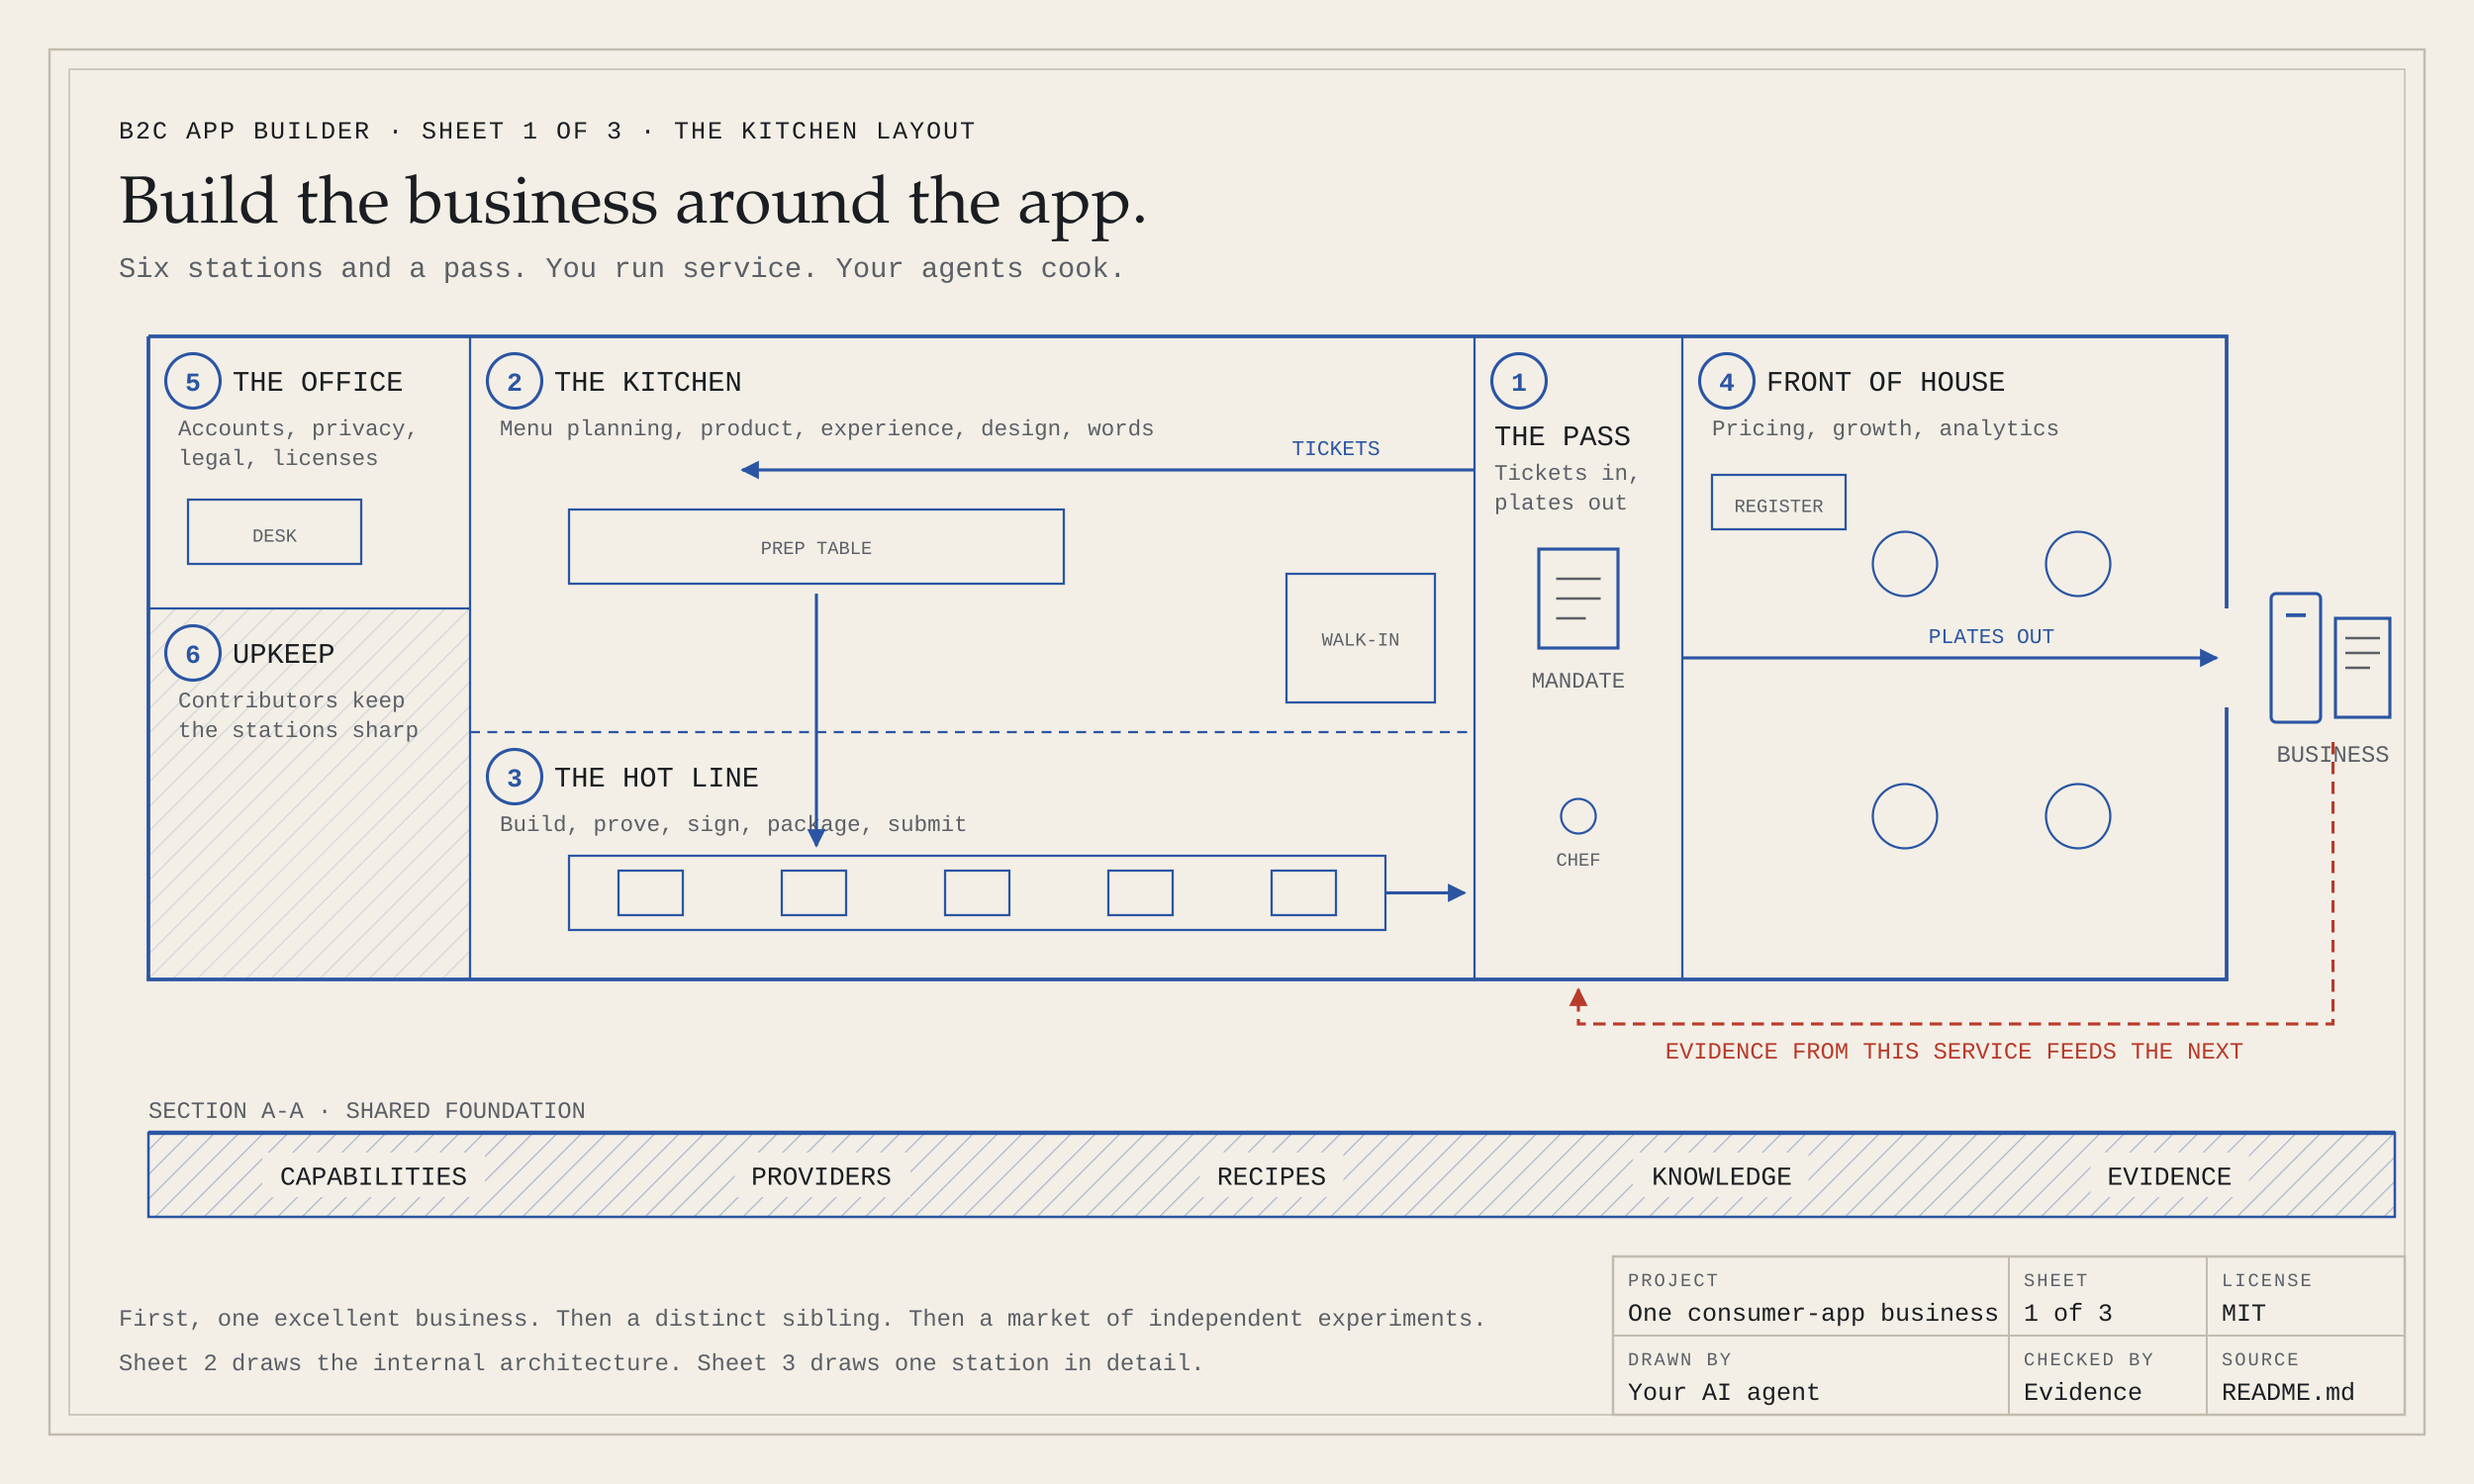
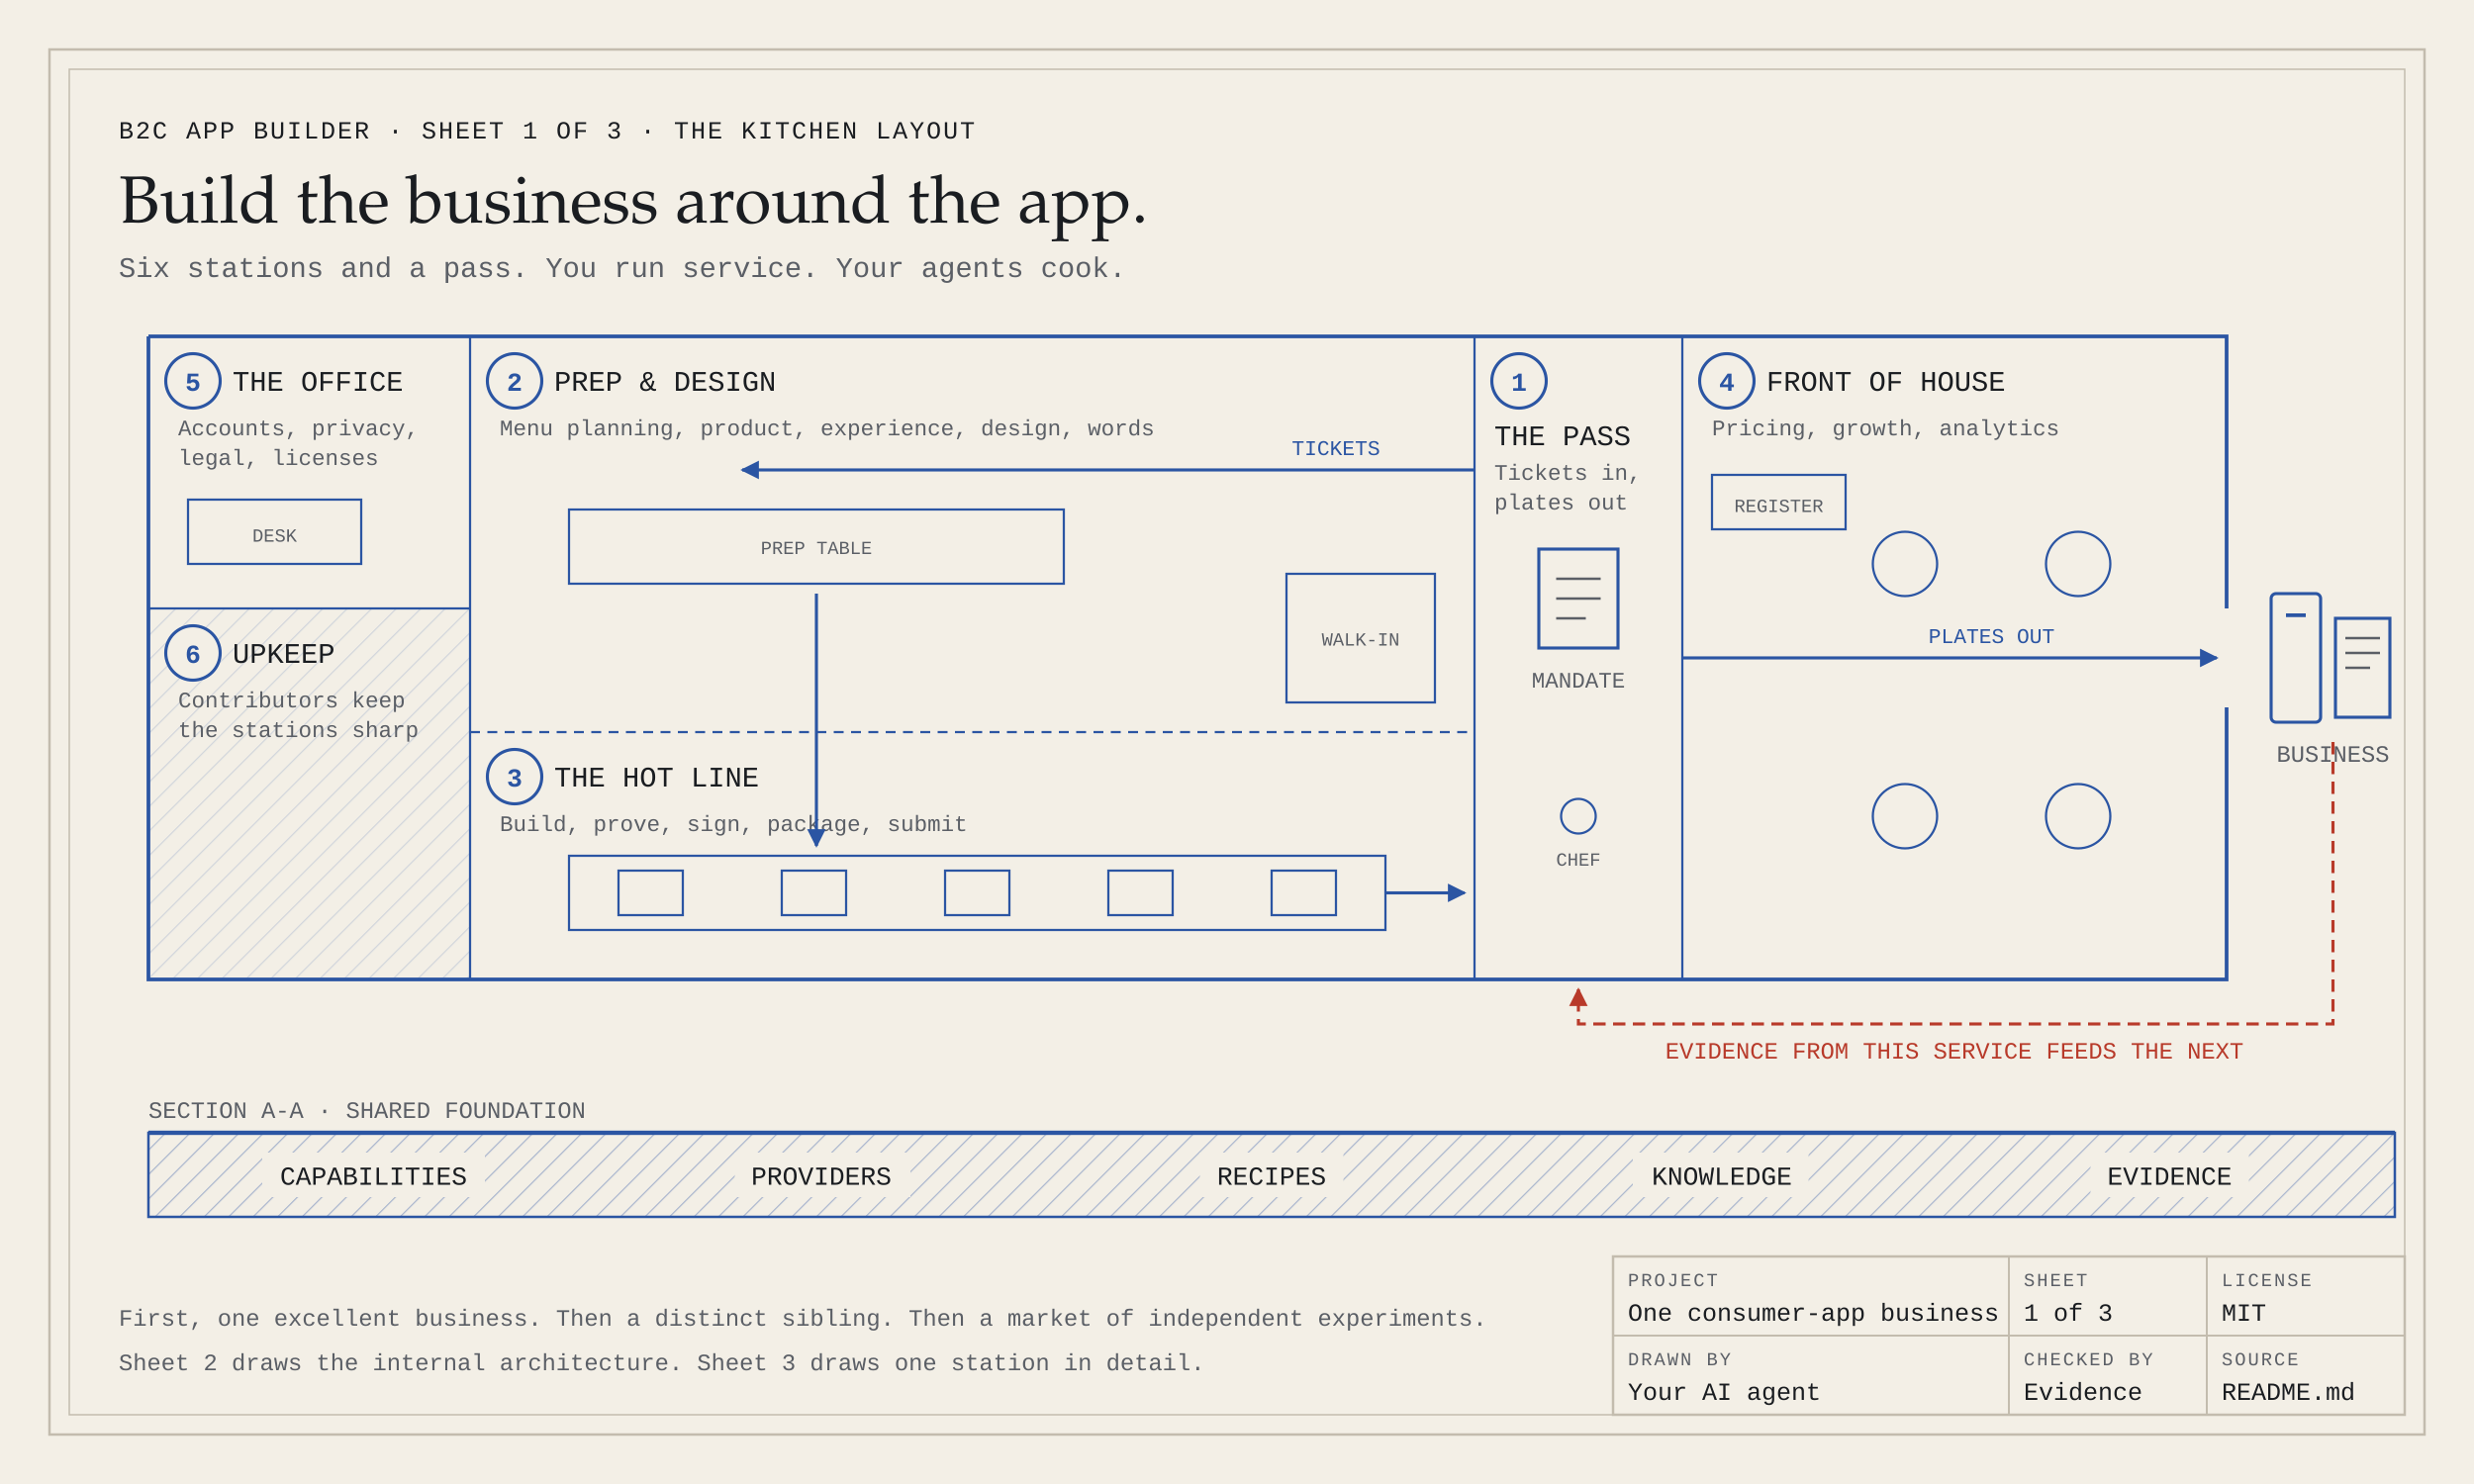
<svg xmlns="http://www.w3.org/2000/svg" width="1000" height="600" viewBox="0 0 1000 600" role="img" aria-labelledby="title desc">
  <style>
/* font-rationale: docs/assets/README.md, Identity derivation. Engineering lettering for annotation, a title-block serif for the sheet title. */
.mono{font-family:ui-monospace,"SF Mono",Menlo,Consolas,"Liberation Mono",monospace}
.serif{font-family:"Iowan Old Style","Palatino Linotype",Palatino,Georgia,"Times New Roman",serif}
.ink{fill:#1a1d21}.muted{fill:#5b5f66}.blue{fill:#2b55a3}.red{fill:#b83a2a}
.frame{fill:none;stroke:#c3bcae}
.wall{fill:none;stroke:#2b55a3;stroke-width:1.5}
.part{fill:none;stroke:#2b55a3;stroke-width:0.9}
.open{fill:none;stroke:#2b55a3;stroke-width:0.9;stroke-dasharray:4 3}
.obj{fill:#f3efe6;stroke:#2b55a3;stroke-width:0.9}
.flow{fill:none;stroke:#2b55a3;stroke-width:1.25}
.ret{fill:none;stroke:#b83a2a;stroke-width:1.25;stroke-dasharray:5 3}
.callout{fill:#f3efe6;stroke:#2b55a3;stroke-width:1.25}
.plate{fill:#f3efe6}
</style>
  <defs>
    <pattern id="hatch" width="7" height="7" patternUnits="userSpaceOnUse" patternTransform="rotate(45)">
      <line x1="0" y1="0" x2="0" y2="7" stroke="#2b55a3" stroke-opacity="0.35" stroke-width="1" />
    </pattern>
    <pattern id="hatch2" width="7" height="7" patternUnits="userSpaceOnUse" patternTransform="rotate(45)">
      <line x1="0" y1="0" x2="0" y2="7" stroke="#2b55a3" stroke-opacity="0.16" stroke-width="1" />
    </pattern>
    <marker id="fa" viewBox="0 0 10 10" refX="9" refY="5" markerWidth="6" markerHeight="6" orient="auto-start-reverse">
      <path d="M0 0L10 5L0 10z" fill="#2b55a3" />
    </marker>
    <marker id="fr" viewBox="0 0 10 10" refX="9" refY="5" markerWidth="6" markerHeight="6" orient="auto-start-reverse">
      <path d="M0 0L10 5L0 10z" fill="#b83a2a" />
    </marker>
  </defs>
  <rect width="1000" height="600" fill="#f3efe6" />
  <rect x="20" y="20" width="960" height="560" class="frame" stroke-width="1" />
  <rect x="28" y="28" width="944" height="544" class="frame" stroke-width="0.6" />
  <text x="48" y="56" class="mono ink" font-size="10" letter-spacing="0.8">B2C APP BUILDER · SHEET 1 OF 3 · THE KITCHEN LAYOUT</text>
  <text x="48" y="90" class="serif ink" font-size="27">Build the business around the app.</text>
  <text x="48" y="112" class="mono muted" font-size="11.5">Six stations and a pass. You run service. Your agents cook.</text>
  <rect x="60" y="246" width="130" height="150" fill="url(#hatch2)" />
  <path d="M60 136H900V246M900 286V396H60V136" class="wall" />
  <path d="M190 136V396" class="part" />
  <path d="M60 246H190" class="part" />
  <path d="M596 136V396" class="part" />
  <path d="M680 136V396" class="part" />
  <path d="M190 296H596" class="open" />
  <circle cx="78" cy="154" r="11" class="callout" />
  <text x="78" y="158" class="mono blue" font-size="10.5" font-weight="600" text-anchor="middle">5</text>
  <text x="94" y="158" class="mono ink" font-size="11.5">THE OFFICE</text>
  <text x="72" y="176" class="mono muted" font-size="9">Accounts, privacy,</text>
  <text x="72" y="188" class="mono muted" font-size="9">legal, licenses</text>
  <rect x="76" y="202" width="70" height="26" class="obj" />
  <text x="111" y="219" class="mono muted" font-size="7.5" text-anchor="middle">DESK</text>
  <circle cx="78" cy="264" r="11" class="callout" />
  <text x="78" y="268" class="mono blue" font-size="10.5" font-weight="600" text-anchor="middle">6</text>
  <text x="94" y="268" class="mono ink" font-size="11.5">UPKEEP</text>
  <text x="72" y="286" class="mono muted" font-size="9">Contributors keep</text>
  <text x="72" y="298" class="mono muted" font-size="9">the stations sharp</text>
  <circle cx="208" cy="154" r="11" class="callout" />
  <text x="208" y="158" class="mono blue" font-size="10.5" font-weight="600" text-anchor="middle">2</text>
-   <text x="224" y="158" class="mono ink" font-size="11.5">THE KITCHEN</text>
+   <text x="224" y="158" class="mono ink" font-size="11.5">PREP &amp; DESIGN</text>
  <text x="202" y="176" class="mono muted" font-size="9">Menu planning, product, experience, design, words</text>
  <rect x="230" y="206" width="200" height="30" class="obj" />
  <text x="330" y="224" class="mono muted" font-size="7.5" text-anchor="middle">PREP TABLE</text>
  <rect x="520" y="232" width="60" height="52" class="obj" />
  <text x="550" y="261" class="mono muted" font-size="7.5" text-anchor="middle">WALK-IN</text>
  <circle cx="208" cy="314" r="11" class="callout" />
  <text x="208" y="318" class="mono blue" font-size="10.5" font-weight="600" text-anchor="middle">3</text>
  <text x="224" y="318" class="mono ink" font-size="11.5">THE HOT LINE</text>
  <text x="202" y="336" class="mono muted" font-size="9">Build, prove, sign, package, submit</text>
  <rect x="230" y="346" width="330" height="30" class="obj" />
  <rect x="250" y="352" width="26" height="18" class="obj" />
  <rect x="316" y="352" width="26" height="18" class="obj" />
  <rect x="382" y="352" width="26" height="18" class="obj" />
  <rect x="448" y="352" width="26" height="18" class="obj" />
  <rect x="514" y="352" width="26" height="18" class="obj" />
  <circle cx="614" cy="154" r="11" class="callout" />
  <text x="614" y="158" class="mono blue" font-size="10.5" font-weight="600" text-anchor="middle">1</text>
  <text x="604" y="180" class="mono ink" font-size="11.5">THE PASS</text>
  <text x="604" y="194" class="mono muted" font-size="9">Tickets in,</text>
  <text x="604" y="206" class="mono muted" font-size="9">plates out</text>
  <rect x="622" y="222" width="32" height="40" class="flow" />
  <path d="M629 234H647M629 242H647M629 250H641" stroke="#5b5f66" stroke-width="1" fill="none" />
  <text x="638" y="278" class="mono muted" font-size="9" text-anchor="middle">MANDATE</text>
  <circle cx="638" cy="330" r="7" class="obj" />
  <text x="638" y="350" class="mono muted" font-size="7.5" text-anchor="middle">CHEF</text>
  <circle cx="698" cy="154" r="11" class="callout" />
  <text x="698" y="158" class="mono blue" font-size="10.5" font-weight="600" text-anchor="middle">4</text>
  <text x="714" y="158" class="mono ink" font-size="11.5">FRONT OF HOUSE</text>
  <text x="692" y="176" class="mono muted" font-size="9">Pricing, growth, analytics</text>
  <rect x="692" y="192" width="54" height="22" class="obj" />
  <text x="719" y="207" class="mono muted" font-size="7.5" text-anchor="middle">REGISTER</text>
  <circle cx="770" cy="228" r="13" class="obj" />
  <circle cx="840" cy="228" r="13" class="obj" />
  <circle cx="770" cy="330" r="13" class="obj" />
  <circle cx="840" cy="330" r="13" class="obj" />
  <rect x="918" y="240" width="20" height="52" rx="2" class="flow" />
  <rect x="924" y="248" width="8" height="1.5" fill="#2b55a3" />
  <rect x="944" y="250" width="22" height="40" class="flow" />
  <path d="M948 258H962M948 264H962M948 270H958" stroke="#5b5f66" stroke-width="1" fill="none" />
  <text x="943" y="308" class="mono muted" font-size="9.5" text-anchor="middle">BUSINESS</text>
  <path d="M596 190H300" class="flow" marker-end="url(#fa)" />
  <text x="540" y="184" class="mono blue" font-size="8.5" text-anchor="middle">TICKETS</text>
  <path d="M330 240V342" class="flow" marker-end="url(#fa)" />
  <path d="M560 361H592" class="flow" marker-end="url(#fa)" />
  <path d="M680 266H896" class="flow" marker-end="url(#fa)" />
  <text x="805" y="260" class="mono blue" font-size="8.5" text-anchor="middle">PLATES OUT</text>
  <path d="M943 300V414H638V400" class="ret" marker-end="url(#fr)" />
  <text x="790" y="428" class="mono red" font-size="9.5" text-anchor="middle">EVIDENCE FROM THIS SERVICE FEEDS THE NEXT</text>
  <text x="60" y="452" class="mono muted" font-size="9.5">SECTION A-A · SHARED FOUNDATION</text>
  <rect x="60" y="458" width="908" height="34" fill="url(#hatch)" stroke="#2b55a3" stroke-width="1" />
  <path d="M60 458H968" stroke="#2b55a3" stroke-width="1.75" />
  <rect x="106" y="466" width="90" height="18" class="plate" />
  <text x="151" y="479" class="mono ink" font-size="10.5" text-anchor="middle">CAPABILITIES</text>
  <rect x="297" y="466" width="71" height="18" class="plate" />
  <text x="332" y="479" class="mono ink" font-size="10.5" text-anchor="middle">PROVIDERS</text>
  <rect x="485" y="466" width="58" height="18" class="plate" />
  <text x="514" y="479" class="mono ink" font-size="10.5" text-anchor="middle">RECIPES</text>
  <rect x="660" y="466" width="71" height="18" class="plate" />
  <text x="696" y="479" class="mono ink" font-size="10.5" text-anchor="middle">KNOWLEDGE</text>
  <rect x="845" y="466" width="64" height="18" class="plate" />
  <text x="877" y="479" class="mono ink" font-size="10.5" text-anchor="middle">EVIDENCE</text>
  <text x="48" y="536" class="mono muted" font-size="9.5">First, one excellent business. Then a distinct sibling. Then a market of independent experiments.</text>
  <text x="48" y="554" class="mono muted" font-size="9.5">Sheet 2 draws the internal architecture. Sheet 3 draws one station in detail.</text>
  <rect x="652" y="508" width="320" height="64" class="frame" stroke-width="1" fill="#f3efe6" />
  <path d="M812 508V572M892 508V572M652 540H972" class="frame" stroke-width="0.8" />
  <text x="658" y="520" class="mono muted" font-size="7.5" letter-spacing="0.8">PROJECT</text>
  <text x="658" y="534" class="mono ink" font-size="10">One consumer-app business</text>
  <text x="818" y="520" class="mono muted" font-size="7.5" letter-spacing="0.8">SHEET</text>
  <text x="818" y="534" class="mono ink" font-size="10">1 of 3</text>
  <text x="898" y="520" class="mono muted" font-size="7.5" letter-spacing="0.8">LICENSE</text>
  <text x="898" y="534" class="mono ink" font-size="10">MIT</text>
  <text x="658" y="552" class="mono muted" font-size="7.5" letter-spacing="0.8">DRAWN BY</text>
  <text x="658" y="566" class="mono ink" font-size="10">Your AI agent</text>
  <text x="818" y="552" class="mono muted" font-size="7.5" letter-spacing="0.8">CHECKED BY</text>
  <text x="818" y="566" class="mono ink" font-size="10">Evidence</text>
  <text x="898" y="552" class="mono muted" font-size="7.5" letter-spacing="0.8">SOURCE</text>
  <text x="898" y="566" class="mono ink" font-size="10">README.md</text>
</svg>
